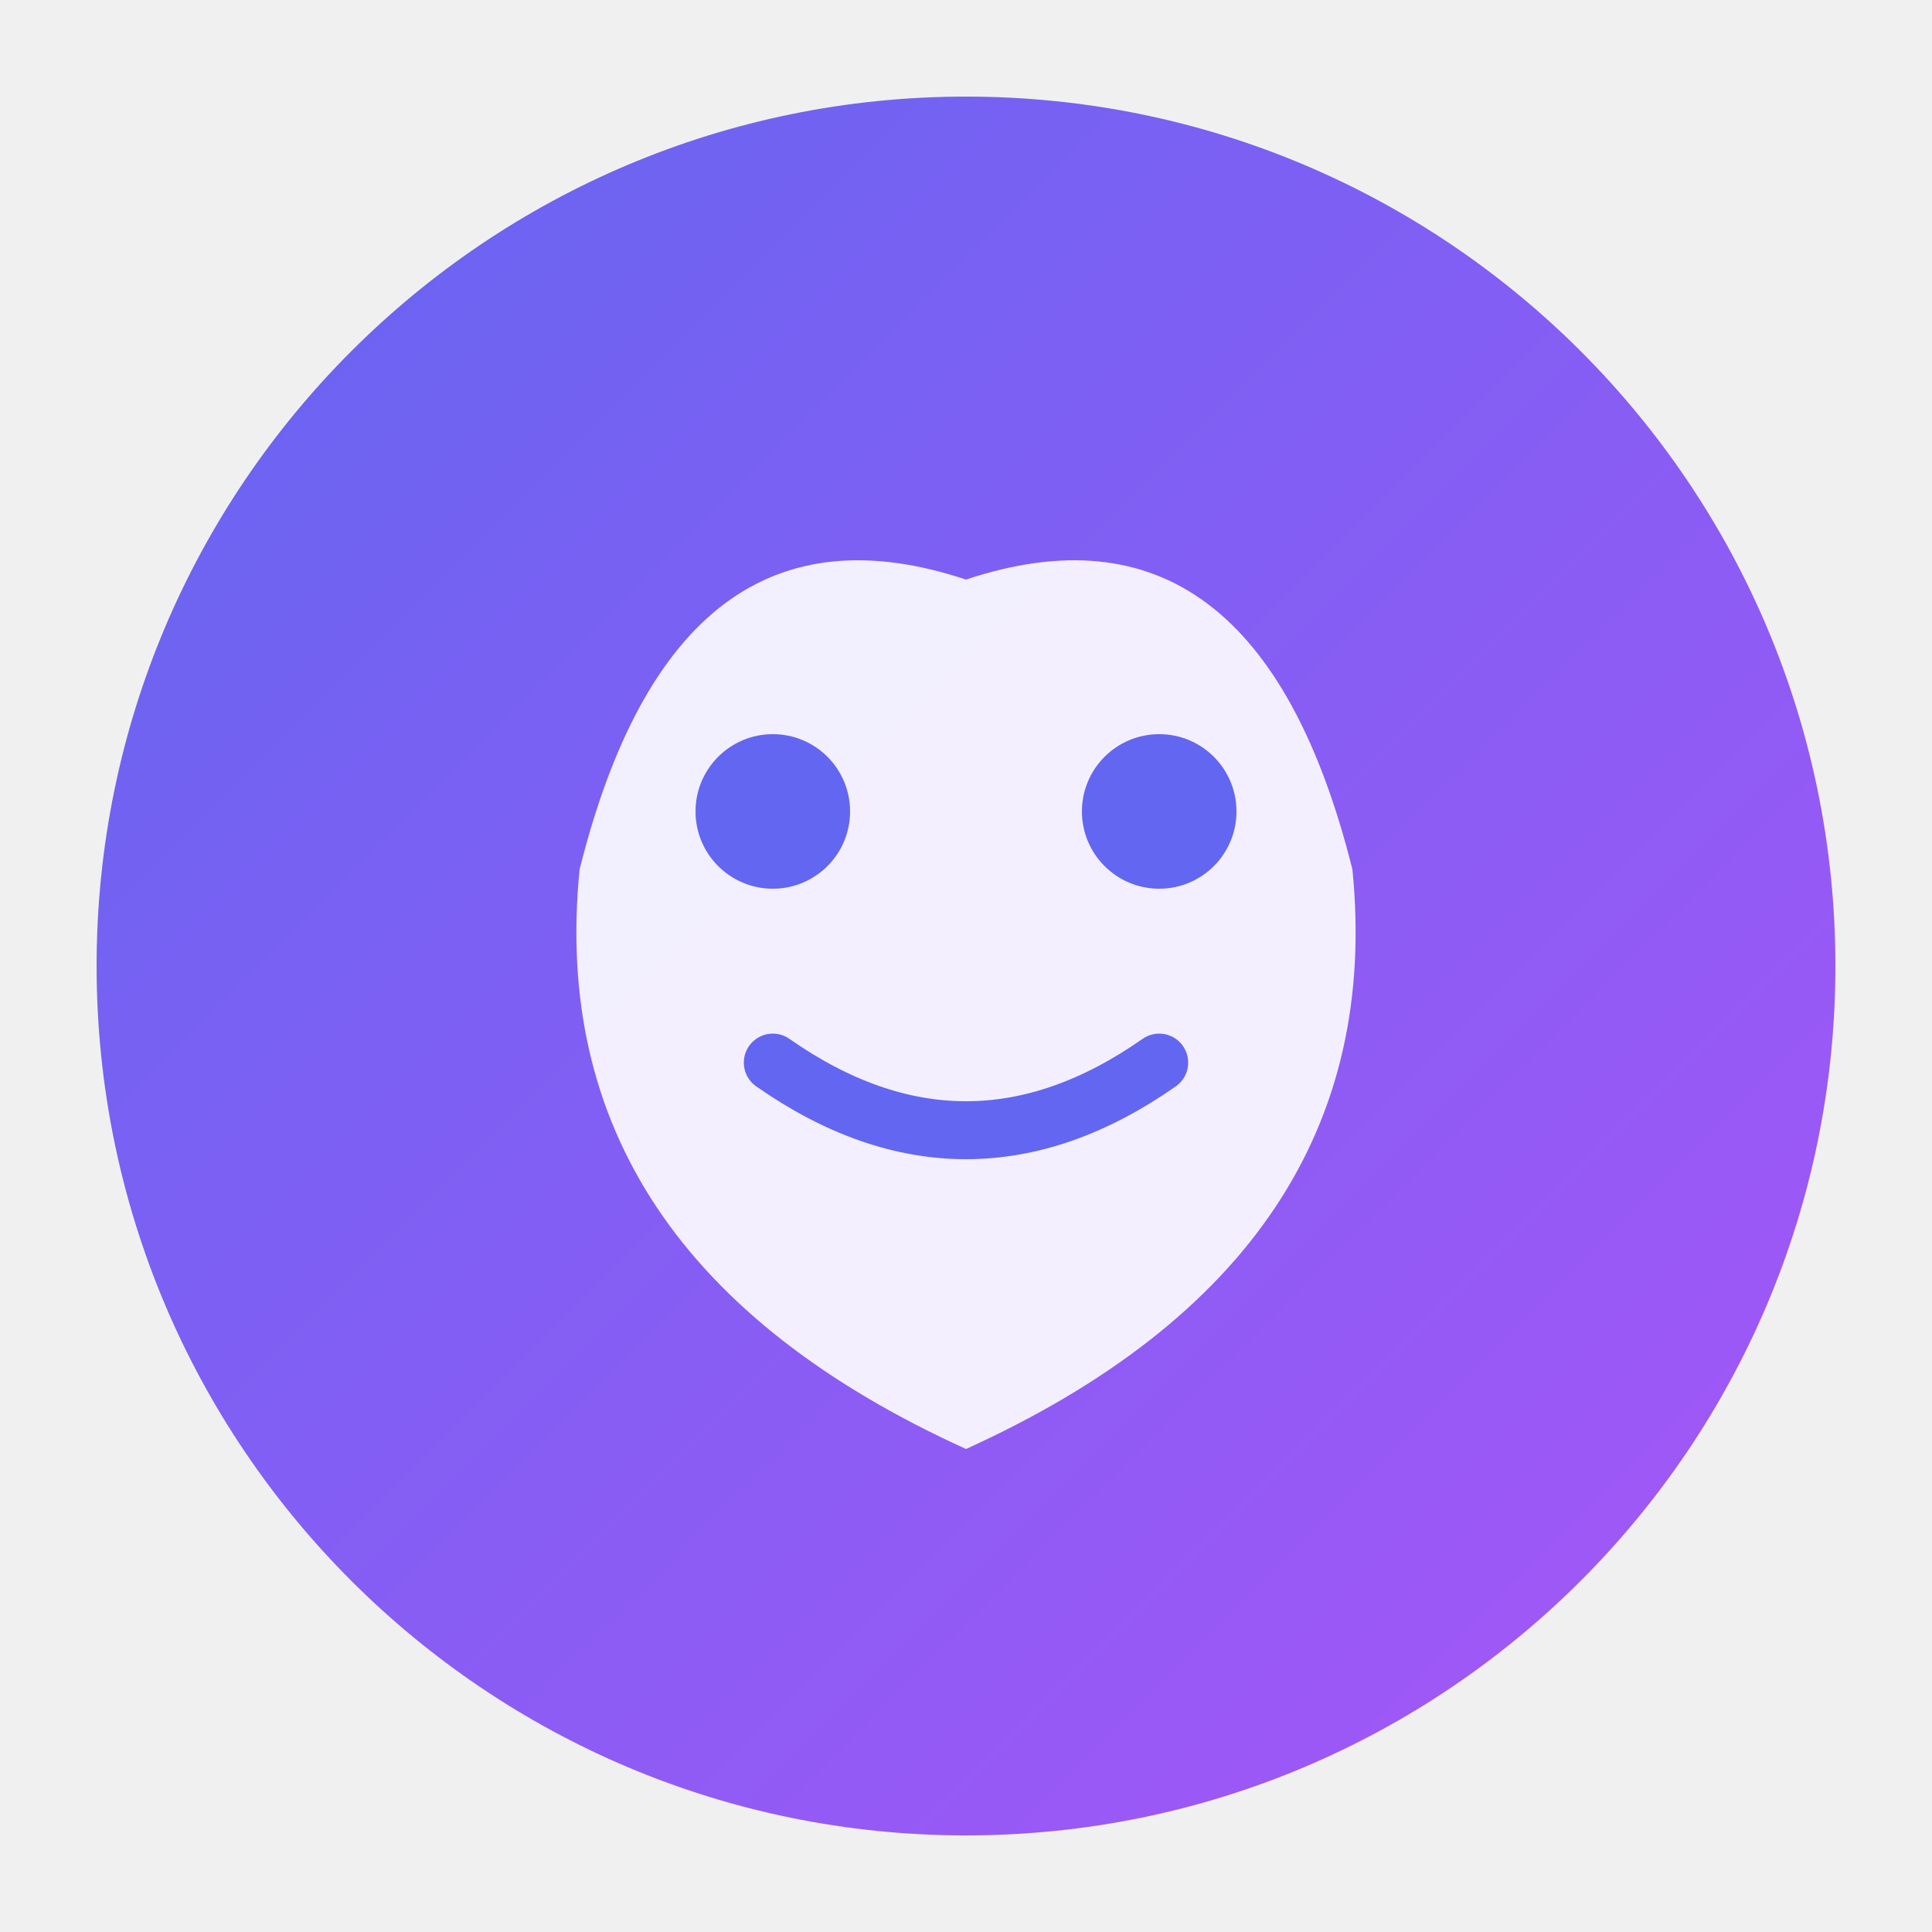
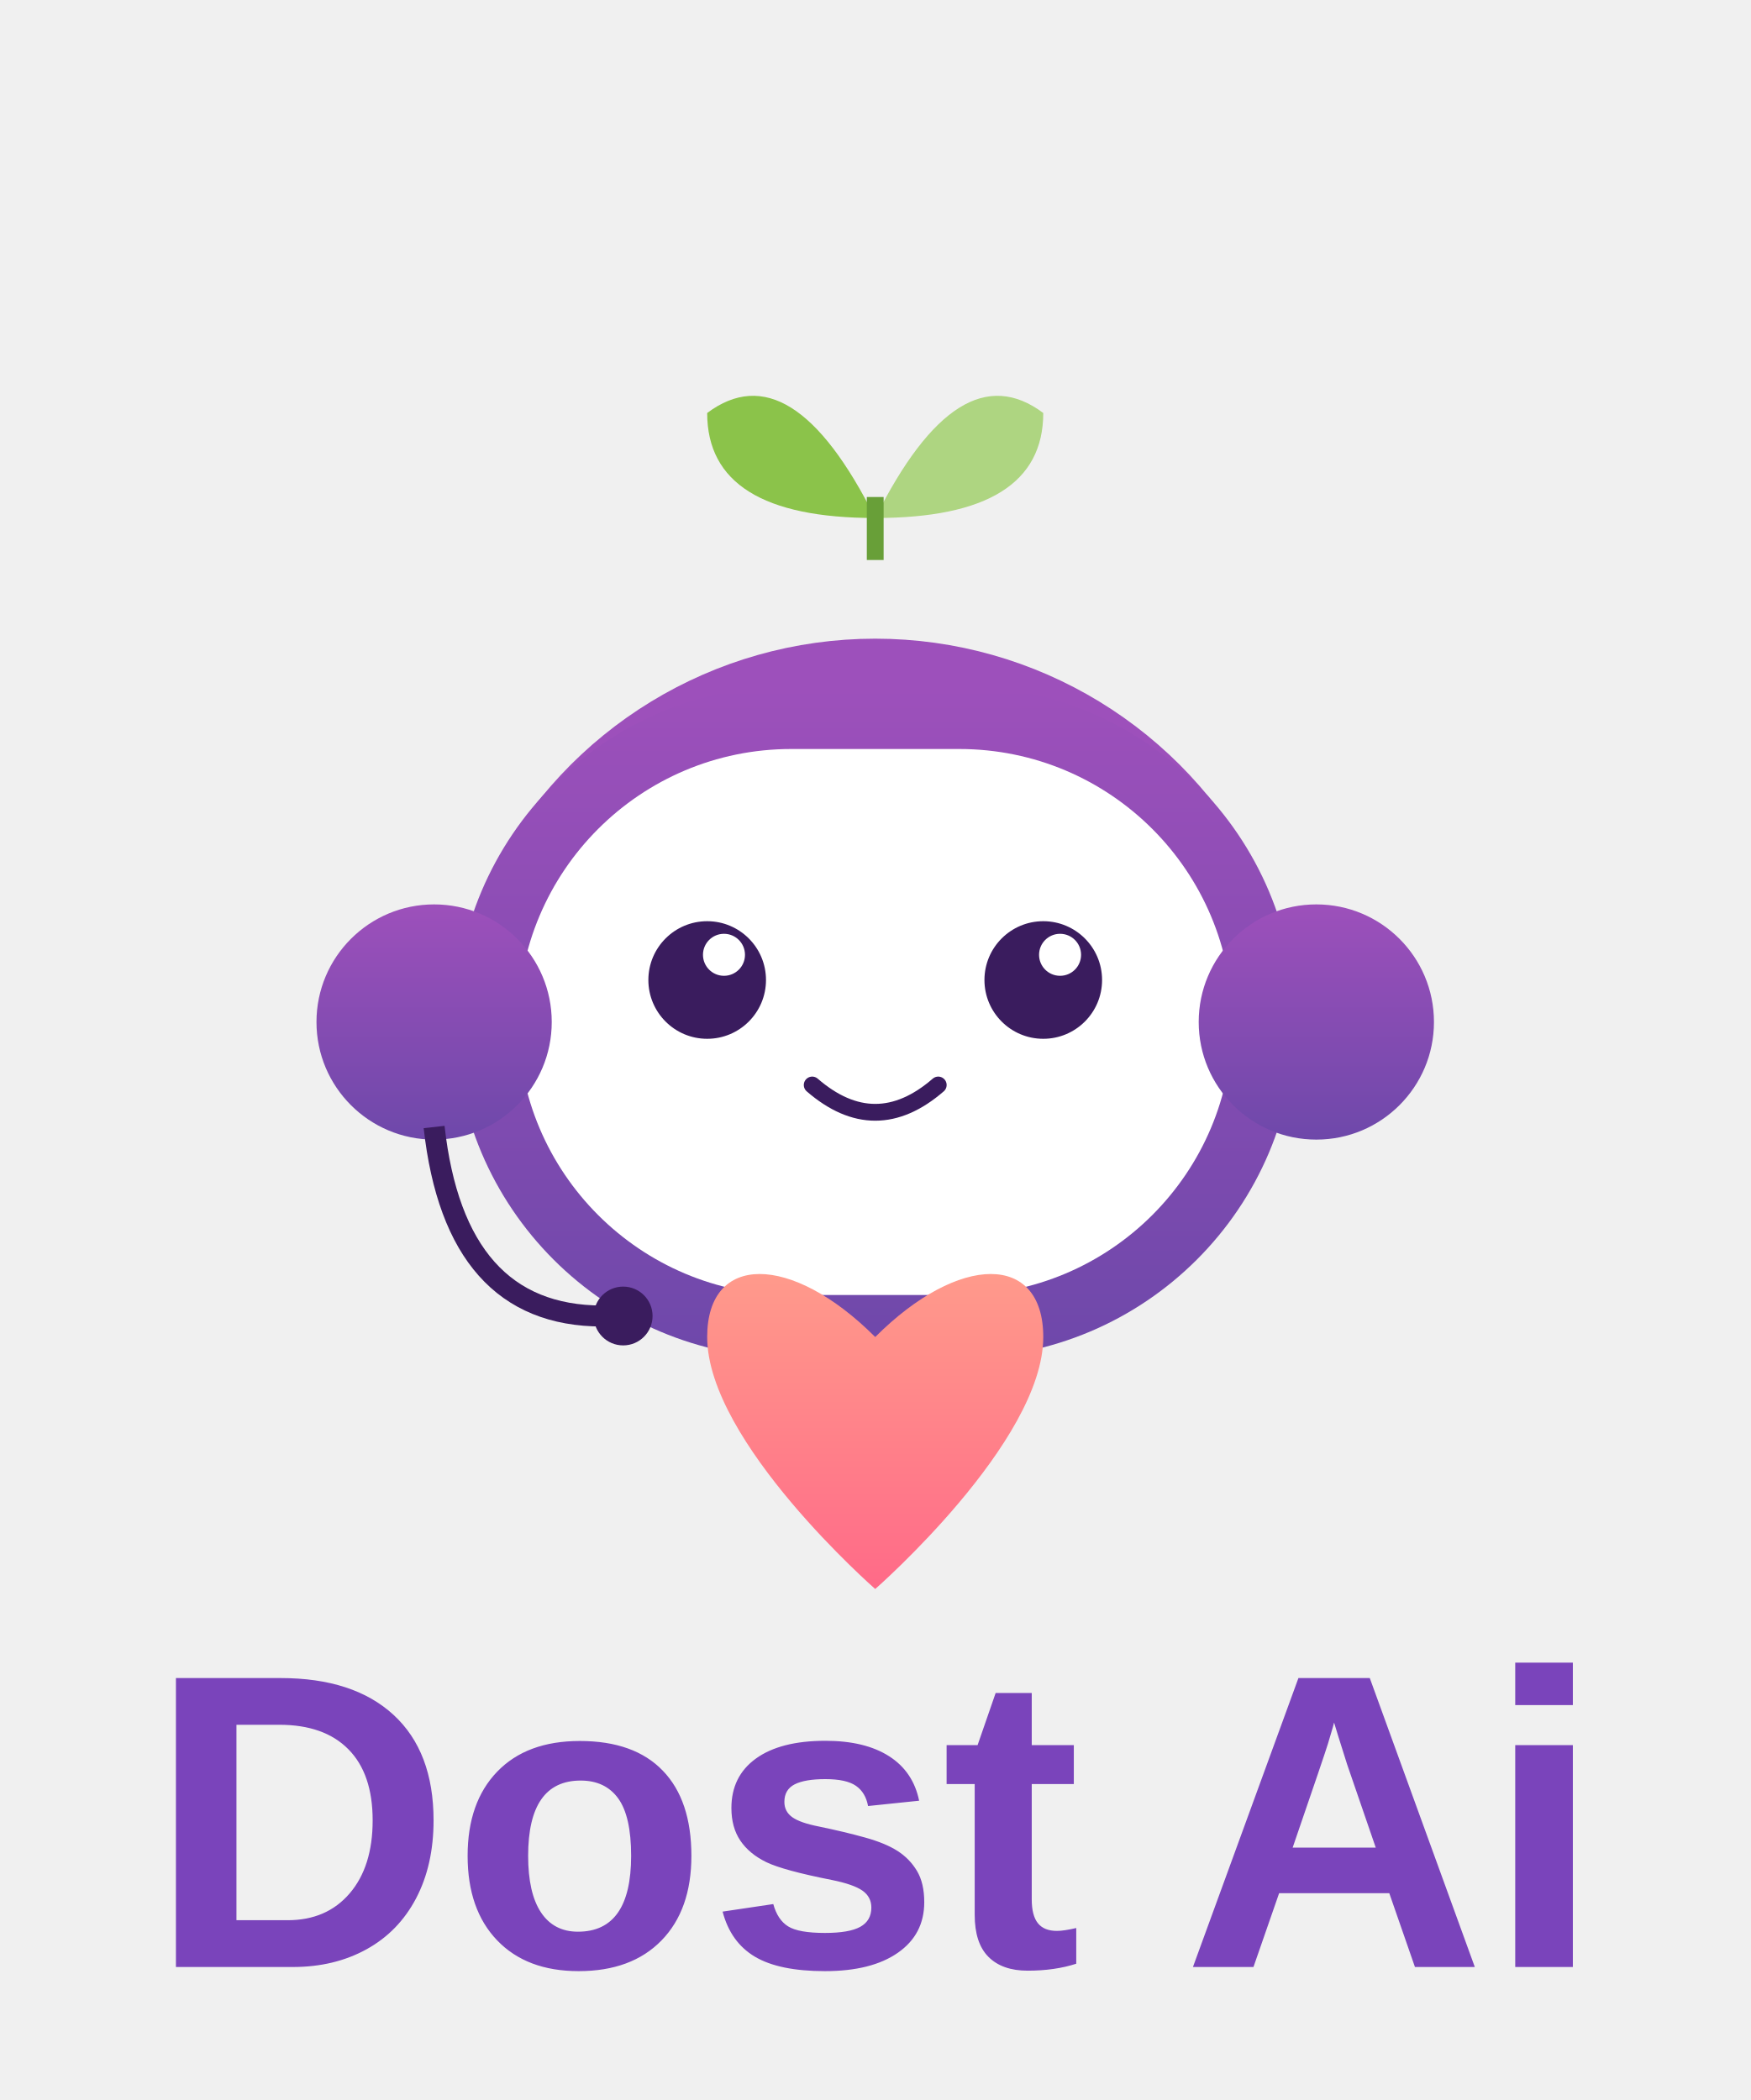
- <svg xmlns="http://www.w3.org/2000/svg" viewBox="0 0 100 100">
+ <svg xmlns="http://www.w3.org/2000/svg" viewBox="0 0 500 600">
  <defs>
-     <linearGradient id="gradient" x1="0%" y1="0%" x2="100%" y2="100%">
-       <stop offset="0%" style="stop-color:#6366f1" />
-       <stop offset="100%" style="stop-color:#a855f7" />
+     <linearGradient id="bodyGrad" x1="0%" y1="0%" x2="0%" y2="100%">
+       <stop offset="0%" style="stop-color:#f8f0ff" />
+       <stop offset="100%" style="stop-color:#e0ccff" />
+     </linearGradient>
+     <linearGradient id="purpleGrad" x1="0%" y1="0%" x2="0%" y2="100%">
+       <stop offset="0%" style="stop-color:#9d50bb" />
+       <stop offset="100%" style="stop-color:#6e48aa" />
+     </linearGradient>
+     <linearGradient id="heartGrad" x1="0%" y1="0%" x2="0%" y2="100%">
+       <stop offset="0%" style="stop-color:#ff9a8b" />
+       <stop offset="100%" style="stop-color:#ff6a88" />
    </linearGradient>
  </defs>
-   <circle cx="50" cy="50" r="45" fill="url(#gradient)" />
-   <path d="M30 45 Q35 25 50 30 Q65 25 70 45 Q72 65 50 75 Q28 65 30 45" fill="white" opacity="0.9" />
-   <circle cx="40" cy="42" r="4" fill="#6366f1" />
-   <circle cx="60" cy="42" r="4" fill="#6366f1" />
-   <path d="M40 55 Q50 62 60 55" stroke="#6366f1" stroke-width="3" fill="none" stroke-linecap="round" />
+   <g transform="translate(250, 280) scale(1.2) translate(-250, -250)">
+     <path d="M250 140 Q230 100 210 115 Q210 140 250 140 Z" fill="#8bc34a" />
+     <path d="M250 140 Q270 100 290 115 Q290 140 250 140 Z" fill="#aed581" />
+     <rect x="248" y="135" width="4" height="15" fill="#689f38" />
+     <path d="M170 230 A90 90 0 0 1 330 230" stroke="#9d50bb" stroke-width="25" fill="none" stroke-linecap="round" />
+     <rect x="150" y="180" width="200" height="160" rx="80" fill="url(#purpleGrad)" />
+     <rect x="165" y="195" width="170" height="130" rx="65" fill="white" />
+     <circle cx="210" cy="250" r="14" fill="#3a1c5e" />
+     <circle cx="290" cy="250" r="14" fill="#3a1c5e" />
+     <circle cx="214" cy="244" r="5" fill="white" />
+     <circle cx="294" cy="244" r="5" fill="white" />
+     <path d="M235 275 Q250 288 265 275" stroke="#3a1c5e" stroke-width="4" fill="none" stroke-linecap="round" />
+     <circle cx="145" cy="260" r="28" fill="url(#purpleGrad)" />
+     <circle cx="355" cy="260" r="28" fill="url(#purpleGrad)" />
+     <path d="M145 285 Q150 330 185 330" stroke="#3a1c5e" stroke-width="5" fill="none" />
+     <circle cx="190" cy="330" r="7" fill="#3a1c5e" />
+     <path d="M250 395 C250 395 210 360 210 335 C210 315 230 315 250 335 C270 315 290 315 290 335 C290 360 250 395 250 395 Z" fill="url(#heartGrad)" />
+     <text x="250" y="485" text-anchor="middle" font-family="Brush Script MT, cursive, Arial" font-size="100" font-weight="bold" fill="#7a44bb">Dost Ai</text>
+     <text x="250" y="530" text-anchor="middle" font-family="Arial, sans-serif" font-size="16" letter-spacing="1" font-weight="bold" fill="#ff8a80">MENTAL HEALTH COMPANION CHATBOT</text>
+     <path d="M130 525 Q135 520 140 525 Q135 530 130 525" fill="#ff8a80" />
+     <path d="M360 525 Q365 520 370 525 Q365 530 360 525" fill="#ff8a80" />
+   </g>
</svg>
